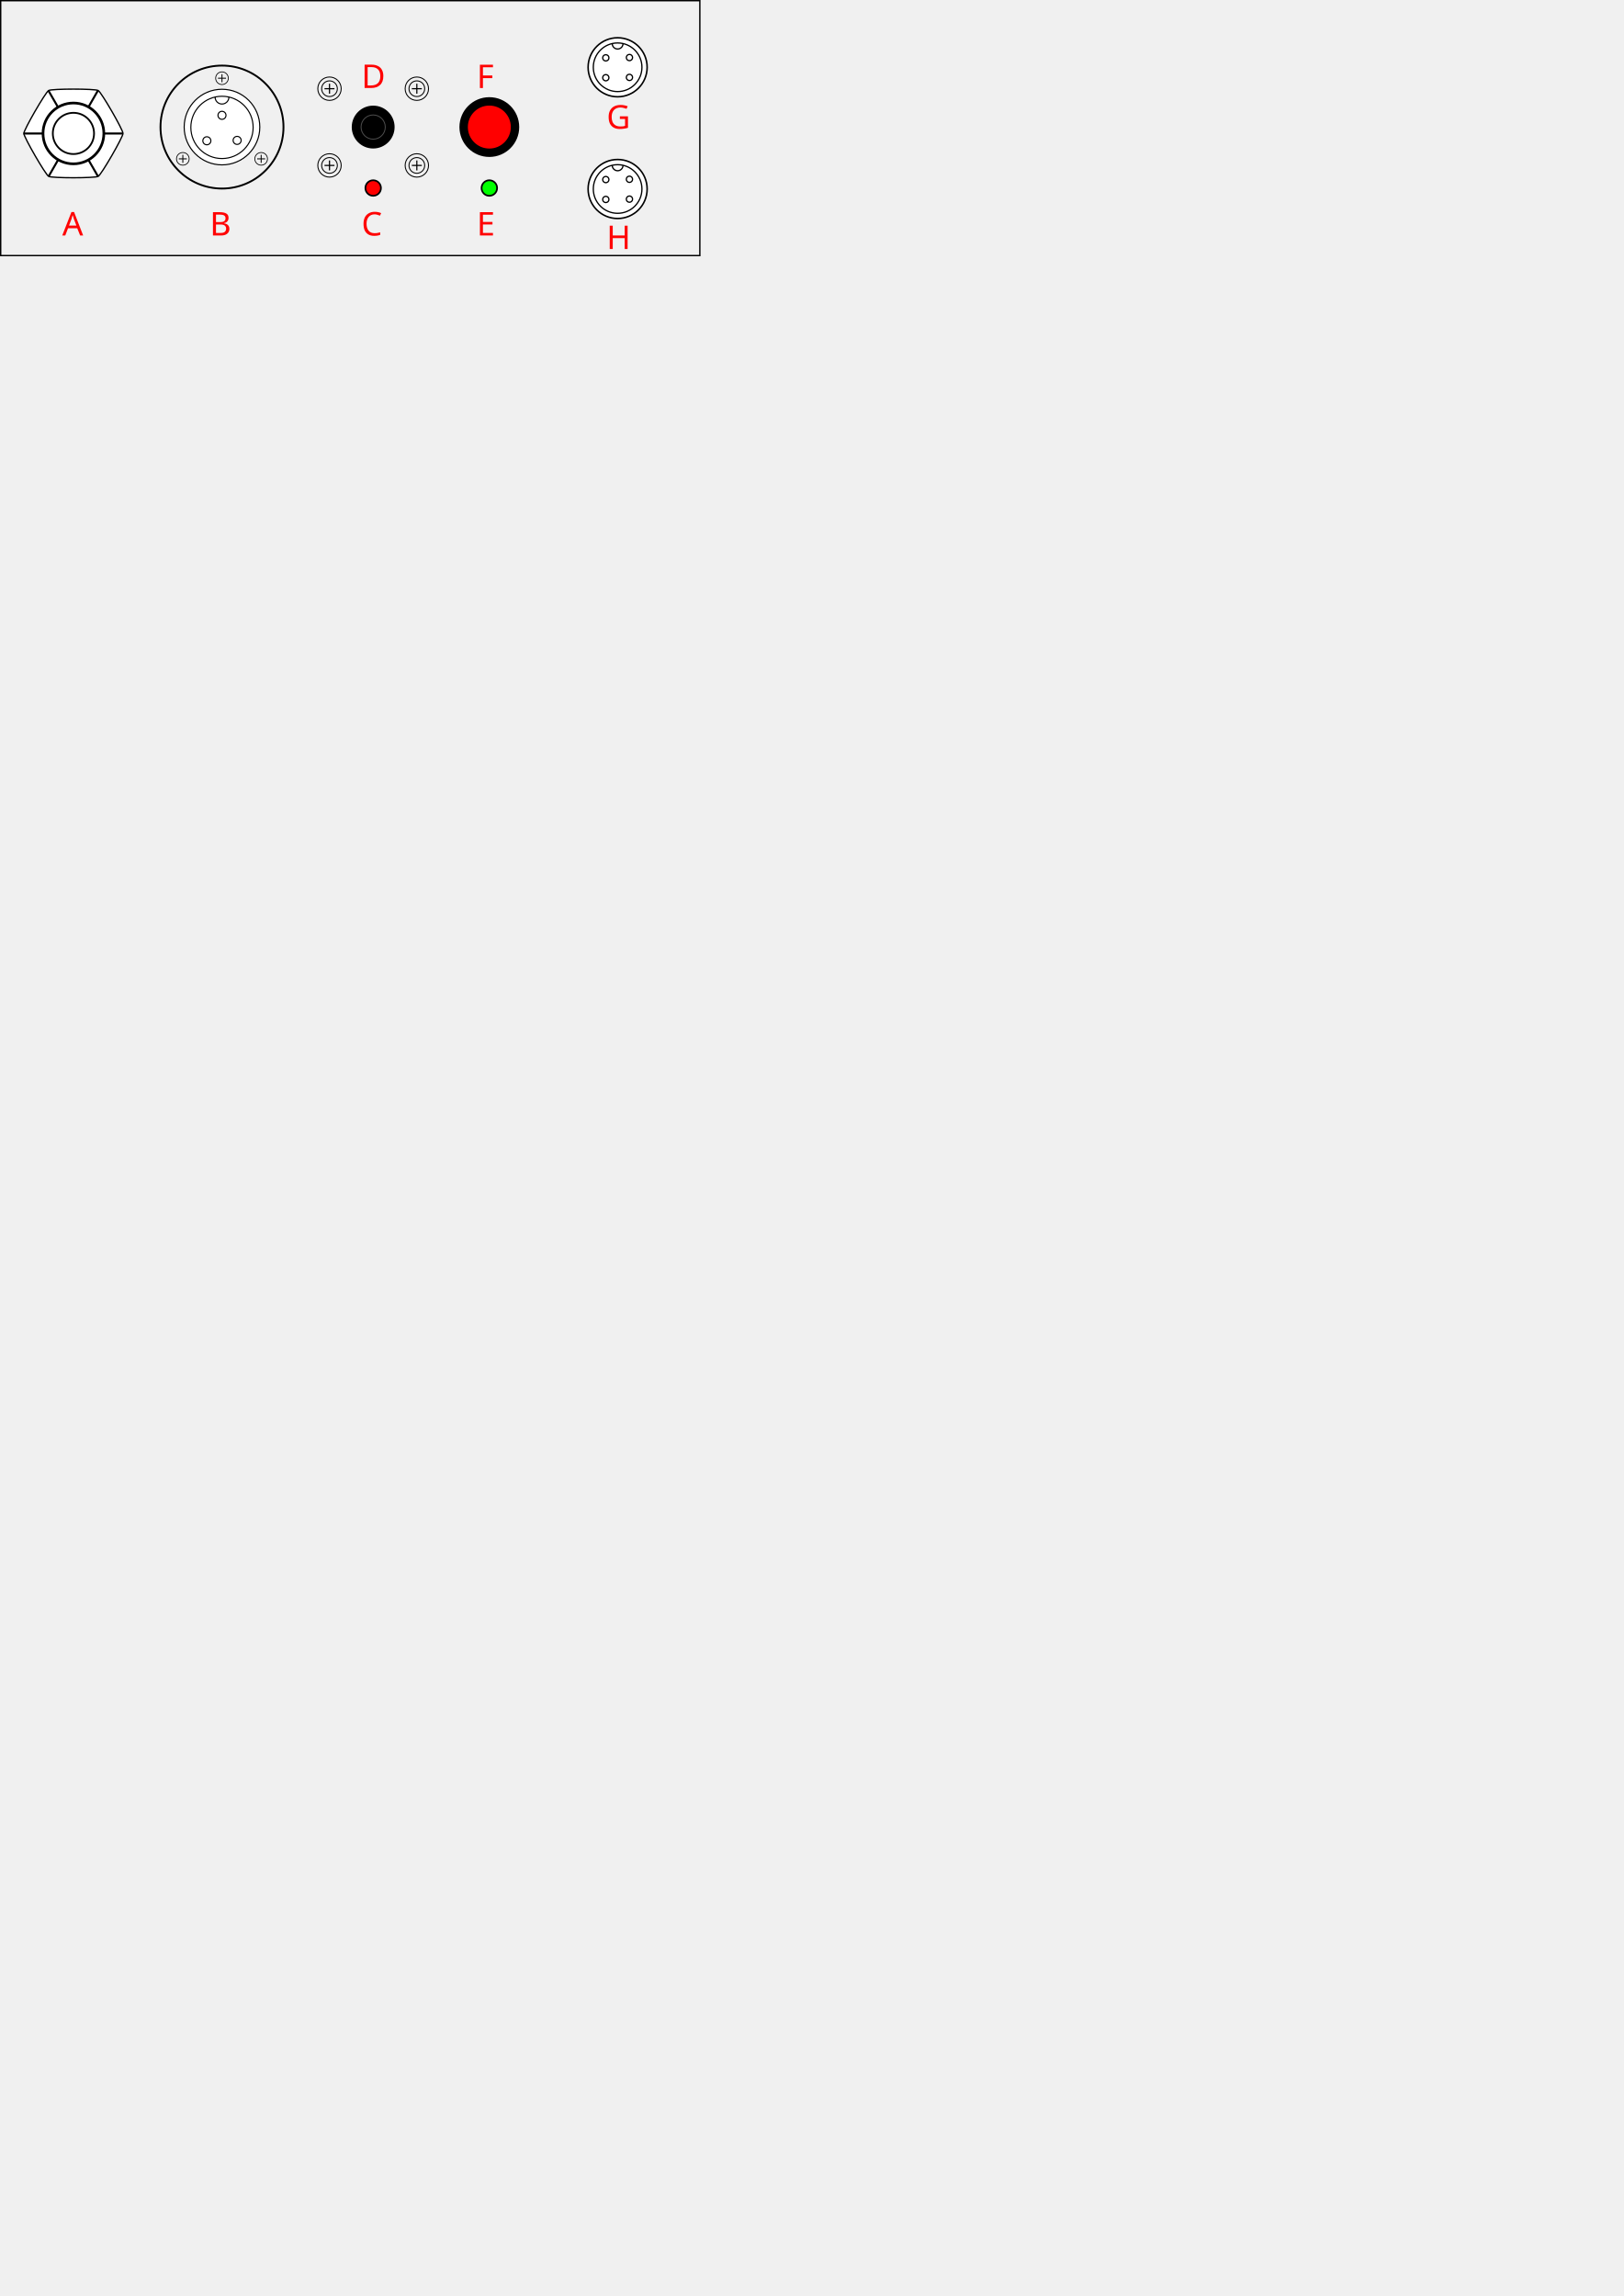
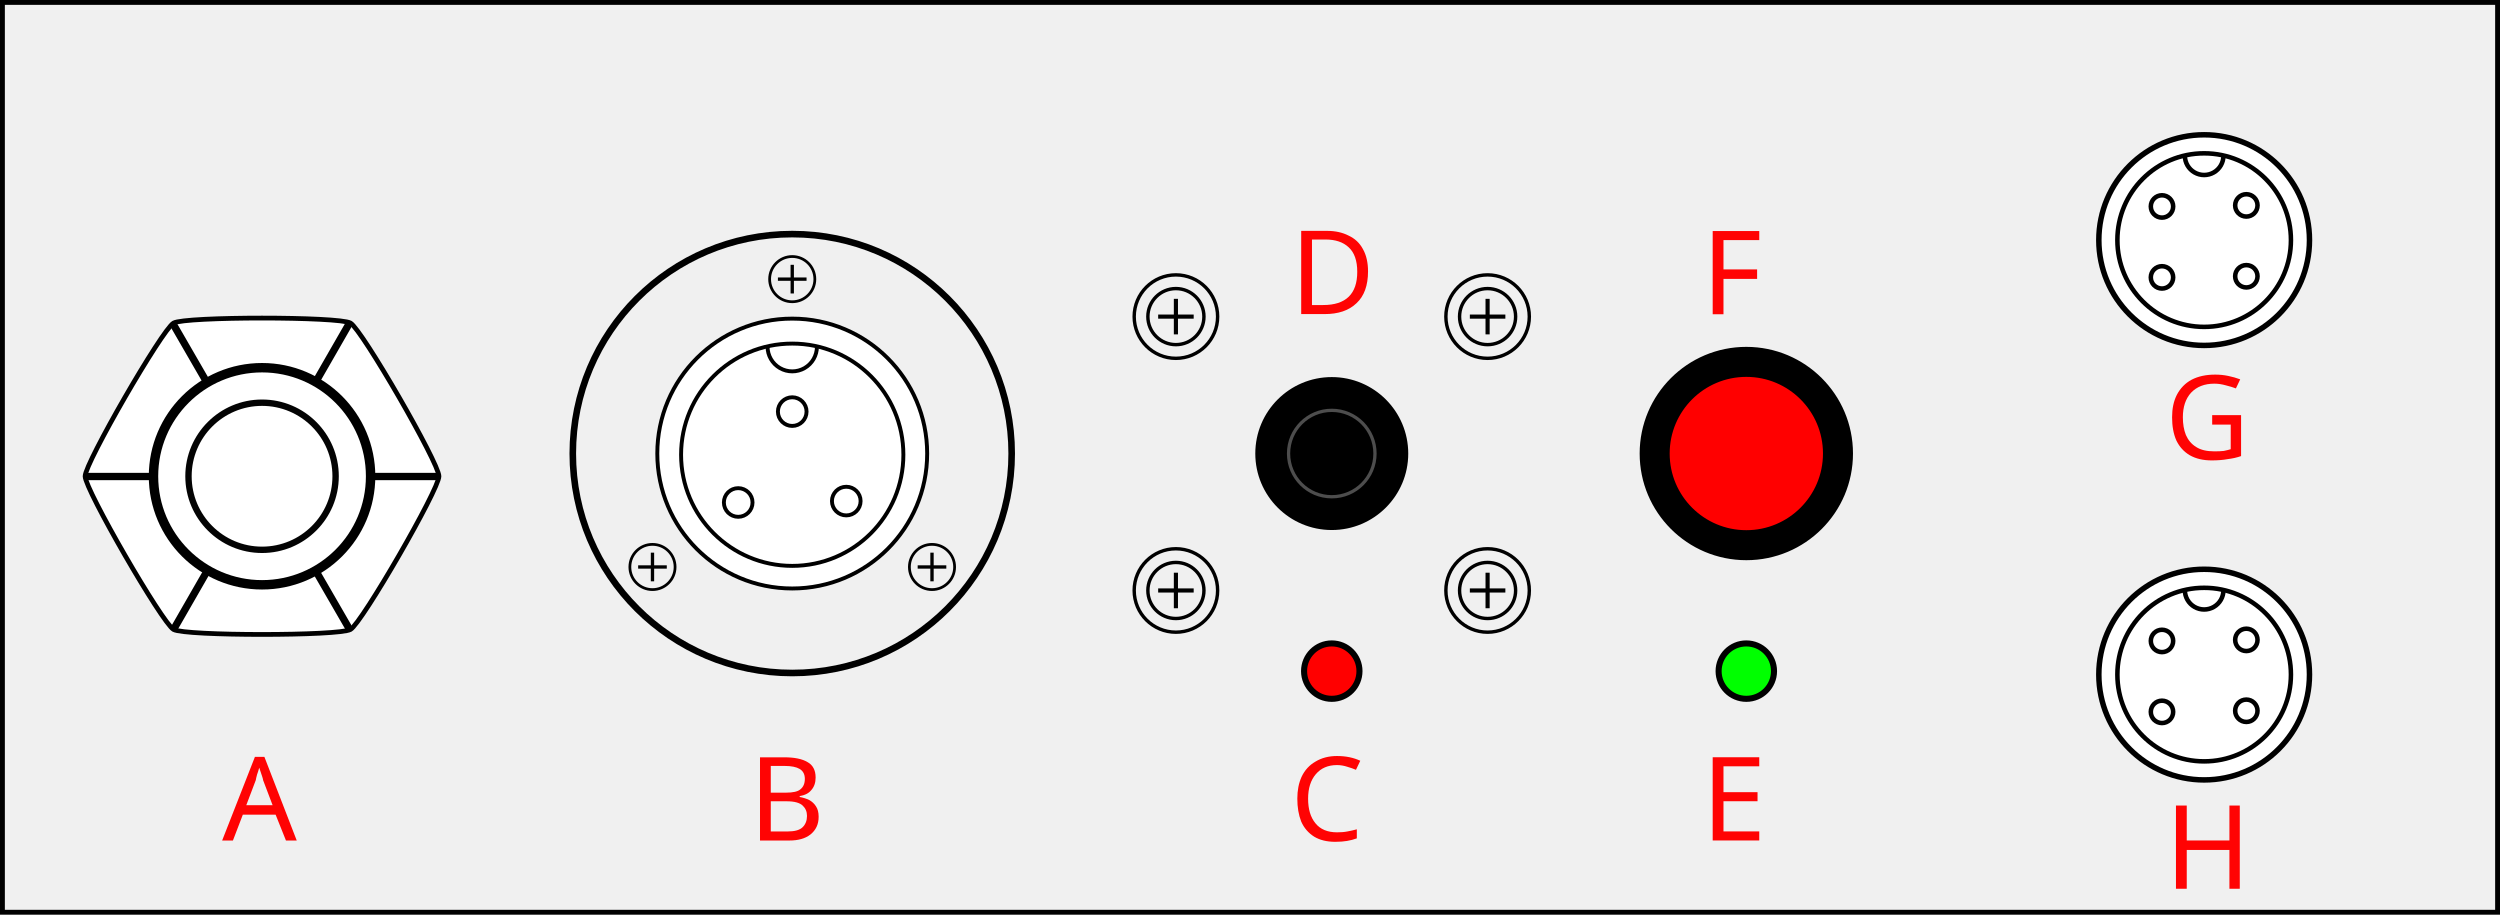
- <svg xmlns="http://www.w3.org/2000/svg" width="210mm" height="297mm" viewBox="0 0 210 297" version="1.1" id="svg8">
+ <svg xmlns="http://www.w3.org/2000/svg" width="90.601mm" height="33.148mm" viewBox="0 0 90.601 33.148" version="1.1" id="svg8">
  <defs id="defs2" />
-   <g id="layer1">
+   <g id="layer1" transform="translate(-1.1750311e-4,-1.1750311e-4)">
    <rect style="fill:none;fill-rule:evenodd;stroke:#000000;stroke-width:0.176;stroke-miterlimit:4;stroke-dasharray:none" id="rect10" width="90.425" height="32.972" x="0.088" y="0.088" />
    <g id="g1696" transform="translate(1.5875)">
      <g id="g979-3" transform="matrix(1.328631,0,0,1.328631,-18.81748,-18.54207)">
        <circle style="fill:#ffffff;stroke:#000000;stroke-width:0.15;stroke-miterlimit:4;stroke-dasharray:none" id="path62-8" cx="73.09" cy="20.505" r="2.873" />
        <circle style="fill:#ffffff;stroke:#000000;stroke-width:0.124;stroke-miterlimit:4;stroke-dasharray:none" id="path62-9-9" cx="73.09" cy="20.505" r="2.367" />
        <path style="fill:none;stroke:#000000;stroke-width:0.124;stroke-miterlimit:4;stroke-dasharray:none" id="path919-4" d="m 73.616,18.204 a 0.526,0.526 0 0 1 -0.263,0.455 0.526,0.526 0 0 1 -0.526,0 0.526,0.526 0 0 1 -0.263,-0.455" />
        <g id="g968-9" transform="translate(0.1317978,-0.2869537)">
          <circle style="fill:none;stroke:#000000;stroke-width:0.124;stroke-miterlimit:4;stroke-dasharray:none" id="path927-4" cx="71.808" cy="19.874" r="0.305" />
          <circle style="fill:none;stroke:#000000;stroke-width:0.124;stroke-miterlimit:4;stroke-dasharray:none" id="path927-5-9" cx="74.109" cy="19.845" r="0.305" />
        </g>
        <g id="g964-4" transform="translate(0.03365326,0.04176085)">
          <circle style="fill:none;stroke:#000000;stroke-width:0.124;stroke-miterlimit:4;stroke-dasharray:none" id="path927-6-6" cx="71.906" cy="21.48" r="0.305" />
          <circle style="fill:none;stroke:#000000;stroke-width:0.124;stroke-miterlimit:4;stroke-dasharray:none" id="path927-5-3-8" cx="74.207" cy="21.45" r="0.305" />
        </g>
      </g>
      <g id="g979-3-1" transform="matrix(1.328631,0,0,1.328631,-18.81748,-2.79612)">
        <circle style="fill:#ffffff;stroke:#000000;stroke-width:0.15;stroke-miterlimit:4;stroke-dasharray:none" id="path62-8-9" cx="73.09" cy="20.505" r="2.873" />
        <circle style="fill:#ffffff;stroke:#000000;stroke-width:0.124;stroke-miterlimit:4;stroke-dasharray:none" id="path62-9-9-4" cx="73.09" cy="20.505" r="2.367" />
        <path style="fill:none;stroke:#000000;stroke-width:0.124;stroke-miterlimit:4;stroke-dasharray:none" id="path919-4-0" d="m 73.616,18.204 a 0.526,0.526 0 0 1 -0.263,0.455 0.526,0.526 0 0 1 -0.526,0 0.526,0.526 0 0 1 -0.263,-0.455" />
        <g id="g968-9-4" transform="translate(0.1317978,-0.2869537)">
          <circle style="fill:none;stroke:#000000;stroke-width:0.124;stroke-miterlimit:4;stroke-dasharray:none" id="path927-4-4" cx="71.808" cy="19.874" r="0.305" />
          <circle style="fill:none;stroke:#000000;stroke-width:0.124;stroke-miterlimit:4;stroke-dasharray:none" id="path927-5-9-1" cx="74.109" cy="19.845" r="0.305" />
        </g>
        <g id="g964-4-2" transform="translate(0.03365326,0.04176085)">
          <circle style="fill:none;stroke:#000000;stroke-width:0.124;stroke-miterlimit:4;stroke-dasharray:none" id="path927-6-6-4" cx="71.906" cy="21.48" r="0.305" />
          <circle style="fill:none;stroke:#000000;stroke-width:0.124;stroke-miterlimit:4;stroke-dasharray:none" id="path927-5-3-8-7" cx="74.207" cy="21.45" r="0.305" />
        </g>
      </g>
    </g>
    <g id="g31" transform="translate(-7.559507,-174.7958)">
      <circle style="fill:#000000;stroke:#000000;stroke-width:0.265" id="path12" cx="70.847" cy="191.232" r="3.733" />
      <circle style="fill:#ff0000;stroke:#ff0000;stroke-width:0.19" id="path12-9" cx="70.847" cy="191.232" r="2.683" />
    </g>
    <circle style="opacity:0.999;fill:#ff0000;stroke:#000000;stroke-width:0.22;stroke-miterlimit:4;stroke-dasharray:none" id="path35-6" cx="48.264" cy="24.322" r="1.004" />
    <circle style="fill:#000000;stroke:#000000;stroke-width:0.343" id="path52" cx="48.264" cy="16.437" r="2.6" />
    <g id="g1201" transform="translate(0.457436,2.740845)">
      <g id="g1162" transform="translate(3.274052,2.071339)">
        <circle style="fill:none;stroke:#000000;stroke-width:0.124;stroke-miterlimit:4;stroke-dasharray:none" id="path1111" cx="38.884" cy="6.662" r="1.016" />
        <circle style="fill:none;stroke:#000000;stroke-width:0.124;stroke-miterlimit:4;stroke-dasharray:none" id="path1113" cx="38.884" cy="6.662" r="1.512" />
        <path style="fill:none;stroke:#000000;stroke-width:0.15;stroke-linecap:butt;stroke-linejoin:miter;stroke-miterlimit:4;stroke-dasharray:none;stroke-opacity:1" d="M 38.884,6.018 V 7.306" id="path1115" />
        <path style="fill:none;stroke:#000000;stroke-width:0.15;stroke-linecap:butt;stroke-linejoin:miter;stroke-miterlimit:4;stroke-dasharray:none;stroke-opacity:1" d="m 38.241,6.662 h 1.287" id="path1156" />
      </g>
      <g id="g1162-4" transform="translate(14.5696,2.071339)">
        <circle style="fill:none;stroke:#000000;stroke-width:0.124;stroke-miterlimit:4;stroke-dasharray:none" id="path1111-4" cx="38.884" cy="6.662" r="1.016" />
        <circle style="fill:none;stroke:#000000;stroke-width:0.124;stroke-miterlimit:4;stroke-dasharray:none" id="path1113-5" cx="38.884" cy="6.662" r="1.512" />
        <path style="fill:none;stroke:#000000;stroke-width:0.15;stroke-linecap:butt;stroke-linejoin:miter;stroke-miterlimit:4;stroke-dasharray:none;stroke-opacity:1" d="M 38.884,6.018 V 7.306" id="path1115-3" />
        <path style="fill:none;stroke:#000000;stroke-width:0.15;stroke-linecap:butt;stroke-linejoin:miter;stroke-miterlimit:4;stroke-dasharray:none;stroke-opacity:1" d="m 38.241,6.662 h 1.287" id="path1156-5" />
      </g>
    </g>
    <g id="g1162-7" transform="translate(3.731488,14.73718)">
      <circle style="fill:none;stroke:#000000;stroke-width:0.124;stroke-miterlimit:4;stroke-dasharray:none" id="path1111-44" cx="38.884" cy="6.662" r="1.016" />
      <circle style="fill:none;stroke:#000000;stroke-width:0.124;stroke-miterlimit:4;stroke-dasharray:none" id="path1113-9" cx="38.884" cy="6.662" r="1.512" />
      <path style="fill:none;stroke:#000000;stroke-width:0.15;stroke-linecap:butt;stroke-linejoin:miter;stroke-miterlimit:4;stroke-dasharray:none;stroke-opacity:1" d="M 38.884,6.018 V 7.306" id="path1115-2" />
      <path style="fill:none;stroke:#000000;stroke-width:0.15;stroke-linecap:butt;stroke-linejoin:miter;stroke-miterlimit:4;stroke-dasharray:none;stroke-opacity:1" d="m 38.241,6.662 h 1.287" id="path1156-6" />
    </g>
    <g id="g1162-4-0" transform="translate(15.02704,14.73718)">
      <circle style="fill:none;stroke:#000000;stroke-width:0.124;stroke-miterlimit:4;stroke-dasharray:none" id="path1111-4-9" cx="38.884" cy="6.662" r="1.016" />
      <circle style="fill:none;stroke:#000000;stroke-width:0.124;stroke-miterlimit:4;stroke-dasharray:none" id="path1113-5-3" cx="38.884" cy="6.662" r="1.512" />
      <path style="fill:none;stroke:#000000;stroke-width:0.15;stroke-linecap:butt;stroke-linejoin:miter;stroke-miterlimit:4;stroke-dasharray:none;stroke-opacity:1" d="M 38.884,6.018 V 7.306" id="path1115-3-6" />
      <path style="fill:none;stroke:#000000;stroke-width:0.15;stroke-linecap:butt;stroke-linejoin:miter;stroke-miterlimit:4;stroke-dasharray:none;stroke-opacity:1" d="m 38.241,6.662 h 1.287" id="path1156-5-6" />
    </g>
    <circle style="fill:#000000;stroke:#4d4d4d;stroke-width:0.119;stroke-miterlimit:4;stroke-dasharray:none" id="path1273" cx="48.264" cy="16.437" r="1.566" />
    <circle style="fill:#ffffff;stroke:#000000;stroke-width:0.142;stroke-miterlimit:4;stroke-dasharray:none" id="path62-8-2" cx="28.711" cy="16.437" r="4.89" />
    <circle style="fill:#ffffff;stroke:#000000;stroke-width:0.142;stroke-miterlimit:4;stroke-dasharray:none" id="path62-9-9-1" cx="28.711" cy="16.48" r="4.028" />
    <path style="fill:none;stroke:#000000;stroke-width:0.142;stroke-miterlimit:4;stroke-dasharray:none" id="path919-4-9" d="m 29.606,12.564 a 0.895,0.895 0 0 1 -0.447,0.775 0.895,0.895 0 0 1 -0.895,0 0.895,0.895 0 0 1 -0.447,-0.775" />
    <circle style="fill:none;stroke:#000000;stroke-width:0.142;stroke-miterlimit:4;stroke-dasharray:none" id="path927-4-6" cx="28.711" cy="14.917" r="0.519" />
    <g id="g964-4-8" transform="matrix(1.702008,0,0,1.702008,-95.63154,-18.34875)" style="stroke-width:0.083;stroke-miterlimit:4;stroke-dasharray:none">
      <circle style="fill:none;stroke:#000000;stroke-width:0.083;stroke-miterlimit:4;stroke-dasharray:none" id="path927-6-6-5" cx="71.906" cy="21.48" r="0.305" />
      <circle style="fill:none;stroke:#000000;stroke-width:0.083;stroke-miterlimit:4;stroke-dasharray:none" id="path927-5-3-8-3" cx="74.207" cy="21.45" r="0.305" />
    </g>
    <circle style="fill:none;stroke:#000000;stroke-width:0.239;stroke-miterlimit:4;stroke-dasharray:none" id="path1467" cx="28.711" cy="16.437" r="7.953" />
    <g id="g1599" transform="matrix(0.8064305,0,0,0.8064305,8.39705,5.99921)">
      <g id="g1513" transform="translate(14.90028,-2.645833)">
        <circle style="fill:none;stroke:#000000;stroke-width:0.124;stroke-miterlimit:4;stroke-dasharray:none" id="path1111-44-7" cx="10.29" cy="7.751" r="1.016" />
        <path style="fill:none;stroke:#000000;stroke-width:0.15;stroke-linecap:butt;stroke-linejoin:miter;stroke-miterlimit:4;stroke-dasharray:none;stroke-opacity:1" d="M 10.29,7.107 V 8.395" id="path1115-2-2" />
        <path style="fill:none;stroke:#000000;stroke-width:0.15;stroke-linecap:butt;stroke-linejoin:miter;stroke-miterlimit:4;stroke-dasharray:none;stroke-opacity:1" d="m 9.646,7.751 h 1.287" id="path1156-6-1" />
      </g>
      <g id="g1513-0" transform="translate(21.18111,10.28988)">
        <circle style="fill:none;stroke:#000000;stroke-width:0.124;stroke-miterlimit:4;stroke-dasharray:none" id="path1111-44-7-7" cx="10.29" cy="7.751" r="1.016" />
        <path style="fill:none;stroke:#000000;stroke-width:0.15;stroke-linecap:butt;stroke-linejoin:miter;stroke-miterlimit:4;stroke-dasharray:none;stroke-opacity:1" d="M 10.29,7.107 V 8.395" id="path1115-2-2-7" />
        <path style="fill:none;stroke:#000000;stroke-width:0.15;stroke-linecap:butt;stroke-linejoin:miter;stroke-miterlimit:4;stroke-dasharray:none;stroke-opacity:1" d="m 9.646,7.751 h 1.287" id="path1156-6-1-0" />
      </g>
      <g id="g1513-2" transform="translate(8.619441,10.28988)">
        <circle style="fill:none;stroke:#000000;stroke-width:0.124;stroke-miterlimit:4;stroke-dasharray:none" id="path1111-44-7-9" cx="10.29" cy="7.751" r="1.016" />
        <path style="fill:none;stroke:#000000;stroke-width:0.15;stroke-linecap:butt;stroke-linejoin:miter;stroke-miterlimit:4;stroke-dasharray:none;stroke-opacity:1" d="M 10.29,7.107 V 8.395" id="path1115-2-2-3" />
        <path style="fill:none;stroke:#000000;stroke-width:0.15;stroke-linecap:butt;stroke-linejoin:miter;stroke-miterlimit:4;stroke-dasharray:none;stroke-opacity:1" d="m 9.646,7.751 h 1.287" id="path1156-6-1-6" />
      </g>
    </g>
    <path style="fill:#ffffff;stroke:#000000;stroke-width:0.172;stroke-miterlimit:4;stroke-dasharray:none" id="path2035" d="M 6.29,22.813 C 5.874,22.573 3.084,17.741 3.084,17.26 c 0,-0.481 2.79,-5.313 3.206,-5.553 0.416,-0.24 5.996,-0.24 6.412,0 0.416,0.24 3.206,5.072 3.206,5.553 0,0.481 -2.79,5.313 -3.206,5.553 -0.416,0.24 -5.996,0.24 -6.412,0 z" />
    <path style="fill:none;stroke:#000000;stroke-width:0.265px;stroke-linecap:butt;stroke-linejoin:miter;stroke-opacity:1" d="M 6.26,11.717 12.662,22.797" id="path2054" />
    <path style="fill:none;stroke:#000000;stroke-width:0.265px;stroke-linecap:butt;stroke-linejoin:miter;stroke-opacity:1" d="M 6.29,22.813 12.662,11.717" id="path2056" />
    <path style="fill:none;stroke:#000000;stroke-width:0.265px;stroke-linecap:butt;stroke-linejoin:miter;stroke-opacity:1" d="M 3.047,17.269 H 15.875" id="path2058" />
    <circle style="fill:#ffffff;stroke:#000000;stroke-width:0.341;stroke-miterlimit:4;stroke-dasharray:none" id="path2037-0" cx="9.497" cy="17.26" r="3.934" />
-     <circle style="fill:#ffffff;stroke:#000000;stroke-width:0.231;stroke-miterlimit:4;stroke-dasharray:none;opacity:0.987" id="path2037" cx="9.497" cy="17.26" r="2.666" />
+     <circle style="opacity:0.987;fill:#ffffff;stroke:#000000;stroke-width:0.231;stroke-miterlimit:4;stroke-dasharray:none" id="path2037" cx="9.497" cy="17.26" r="2.666" />
    <circle style="opacity:0.999;fill:#00ff00;stroke:#000000;stroke-width:0.22;stroke-miterlimit:4;stroke-dasharray:none" id="path35-6-3" cx="63.287" cy="24.322" r="1.004" />
    <text xml:space="preserve" style="font-style:normal;font-weight:normal;font-size:4.233px;line-height:1.25;font-family:sans-serif;opacity:0.987;fill:#000000;fill-opacity:1;stroke:none;stroke-width:0.265" x="8.05" y="30.458" id="text2086">
      <tspan id="tspan2084" x="8.05" y="30.458" style="font-size:4.233px;fill:#ff0000;stroke-width:0.265">A</tspan>
    </text>
    <text xml:space="preserve" style="font-style:normal;font-weight:normal;font-size:4.233px;line-height:1.25;font-family:sans-serif;opacity:0.987;fill:#000000;fill-opacity:1;stroke:none;stroke-width:0.265" x="27.137" y="30.458" id="text2086-3">
      <tspan id="tspan2084-0" x="27.137" y="30.458" style="font-size:4.233px;fill:#ff0000;stroke-width:0.265">B</tspan>
    </text>
    <text xml:space="preserve" style="font-style:normal;font-weight:normal;font-size:4.233px;line-height:1.25;font-family:sans-serif;opacity:0.987;fill:#000000;fill-opacity:1;stroke:none;stroke-width:0.265" x="46.749" y="30.458" id="text2086-3-7">
      <tspan id="tspan2084-0-2" x="46.749" y="30.458" style="font-size:4.233px;fill:#ff0000;stroke-width:0.265">C</tspan>
    </text>
    <text xml:space="preserve" style="font-style:normal;font-weight:normal;font-size:4.233px;line-height:1.25;font-family:sans-serif;opacity:0.987;fill:#000000;fill-opacity:1;stroke:none;stroke-width:0.265" x="46.749" y="11.385" id="text2086-3-7-1">
      <tspan id="tspan2084-0-2-5" x="46.749" y="11.385" style="font-size:4.233px;fill:#ff0000;stroke-width:0.265">D</tspan>
    </text>
    <g id="g2170" transform="translate(-0.7904578,-8.251966)">
      <text xml:space="preserve" style="font-style:normal;font-weight:normal;font-size:4.233px;line-height:1.25;font-family:sans-serif;opacity:0.987;fill:#000000;fill-opacity:1;stroke:none;stroke-width:0.265" x="62.452" y="38.71" id="text2086-3-7-8">
        <tspan id="tspan2084-0-2-7" x="62.452" y="38.71" style="font-size:4.233px;fill:#ff0000;stroke-width:0.265">E</tspan>
      </text>
      <text xml:space="preserve" style="font-style:normal;font-weight:normal;font-size:4.233px;line-height:1.25;font-family:sans-serif;opacity:0.987;fill:#000000;fill-opacity:1;stroke:none;stroke-width:0.265" x="62.452" y="19.637" id="text2086-3-7-1-8">
        <tspan id="tspan2084-0-2-5-3" x="62.452" y="19.637" style="font-size:4.233px;fill:#ff0000;stroke-width:0.265">F</tspan>
      </text>
      <text xml:space="preserve" style="font-style:normal;font-weight:normal;font-size:4.233px;line-height:1.25;font-family:sans-serif;opacity:0.987;fill:#000000;fill-opacity:1;stroke:none;stroke-width:0.265" x="79.243" y="24.892" id="text2086-3-7-8-8">
        <tspan id="tspan2084-0-2-7-3" x="79.243" y="24.892" style="font-size:4.233px;fill:#ff0000;stroke-width:0.265">G</tspan>
      </text>
      <text xml:space="preserve" style="font-style:normal;font-weight:normal;font-size:4.233px;line-height:1.25;font-family:sans-serif;opacity:0.987;fill:#000000;fill-opacity:1;stroke:none;stroke-width:0.265" x="79.243" y="40.46" id="text2086-3-7-8-5">
        <tspan id="tspan2084-0-2-7-5" x="79.243" y="40.46" style="font-size:4.233px;fill:#ff0000;stroke-width:0.265">H</tspan>
      </text>
    </g>
  </g>
</svg>
